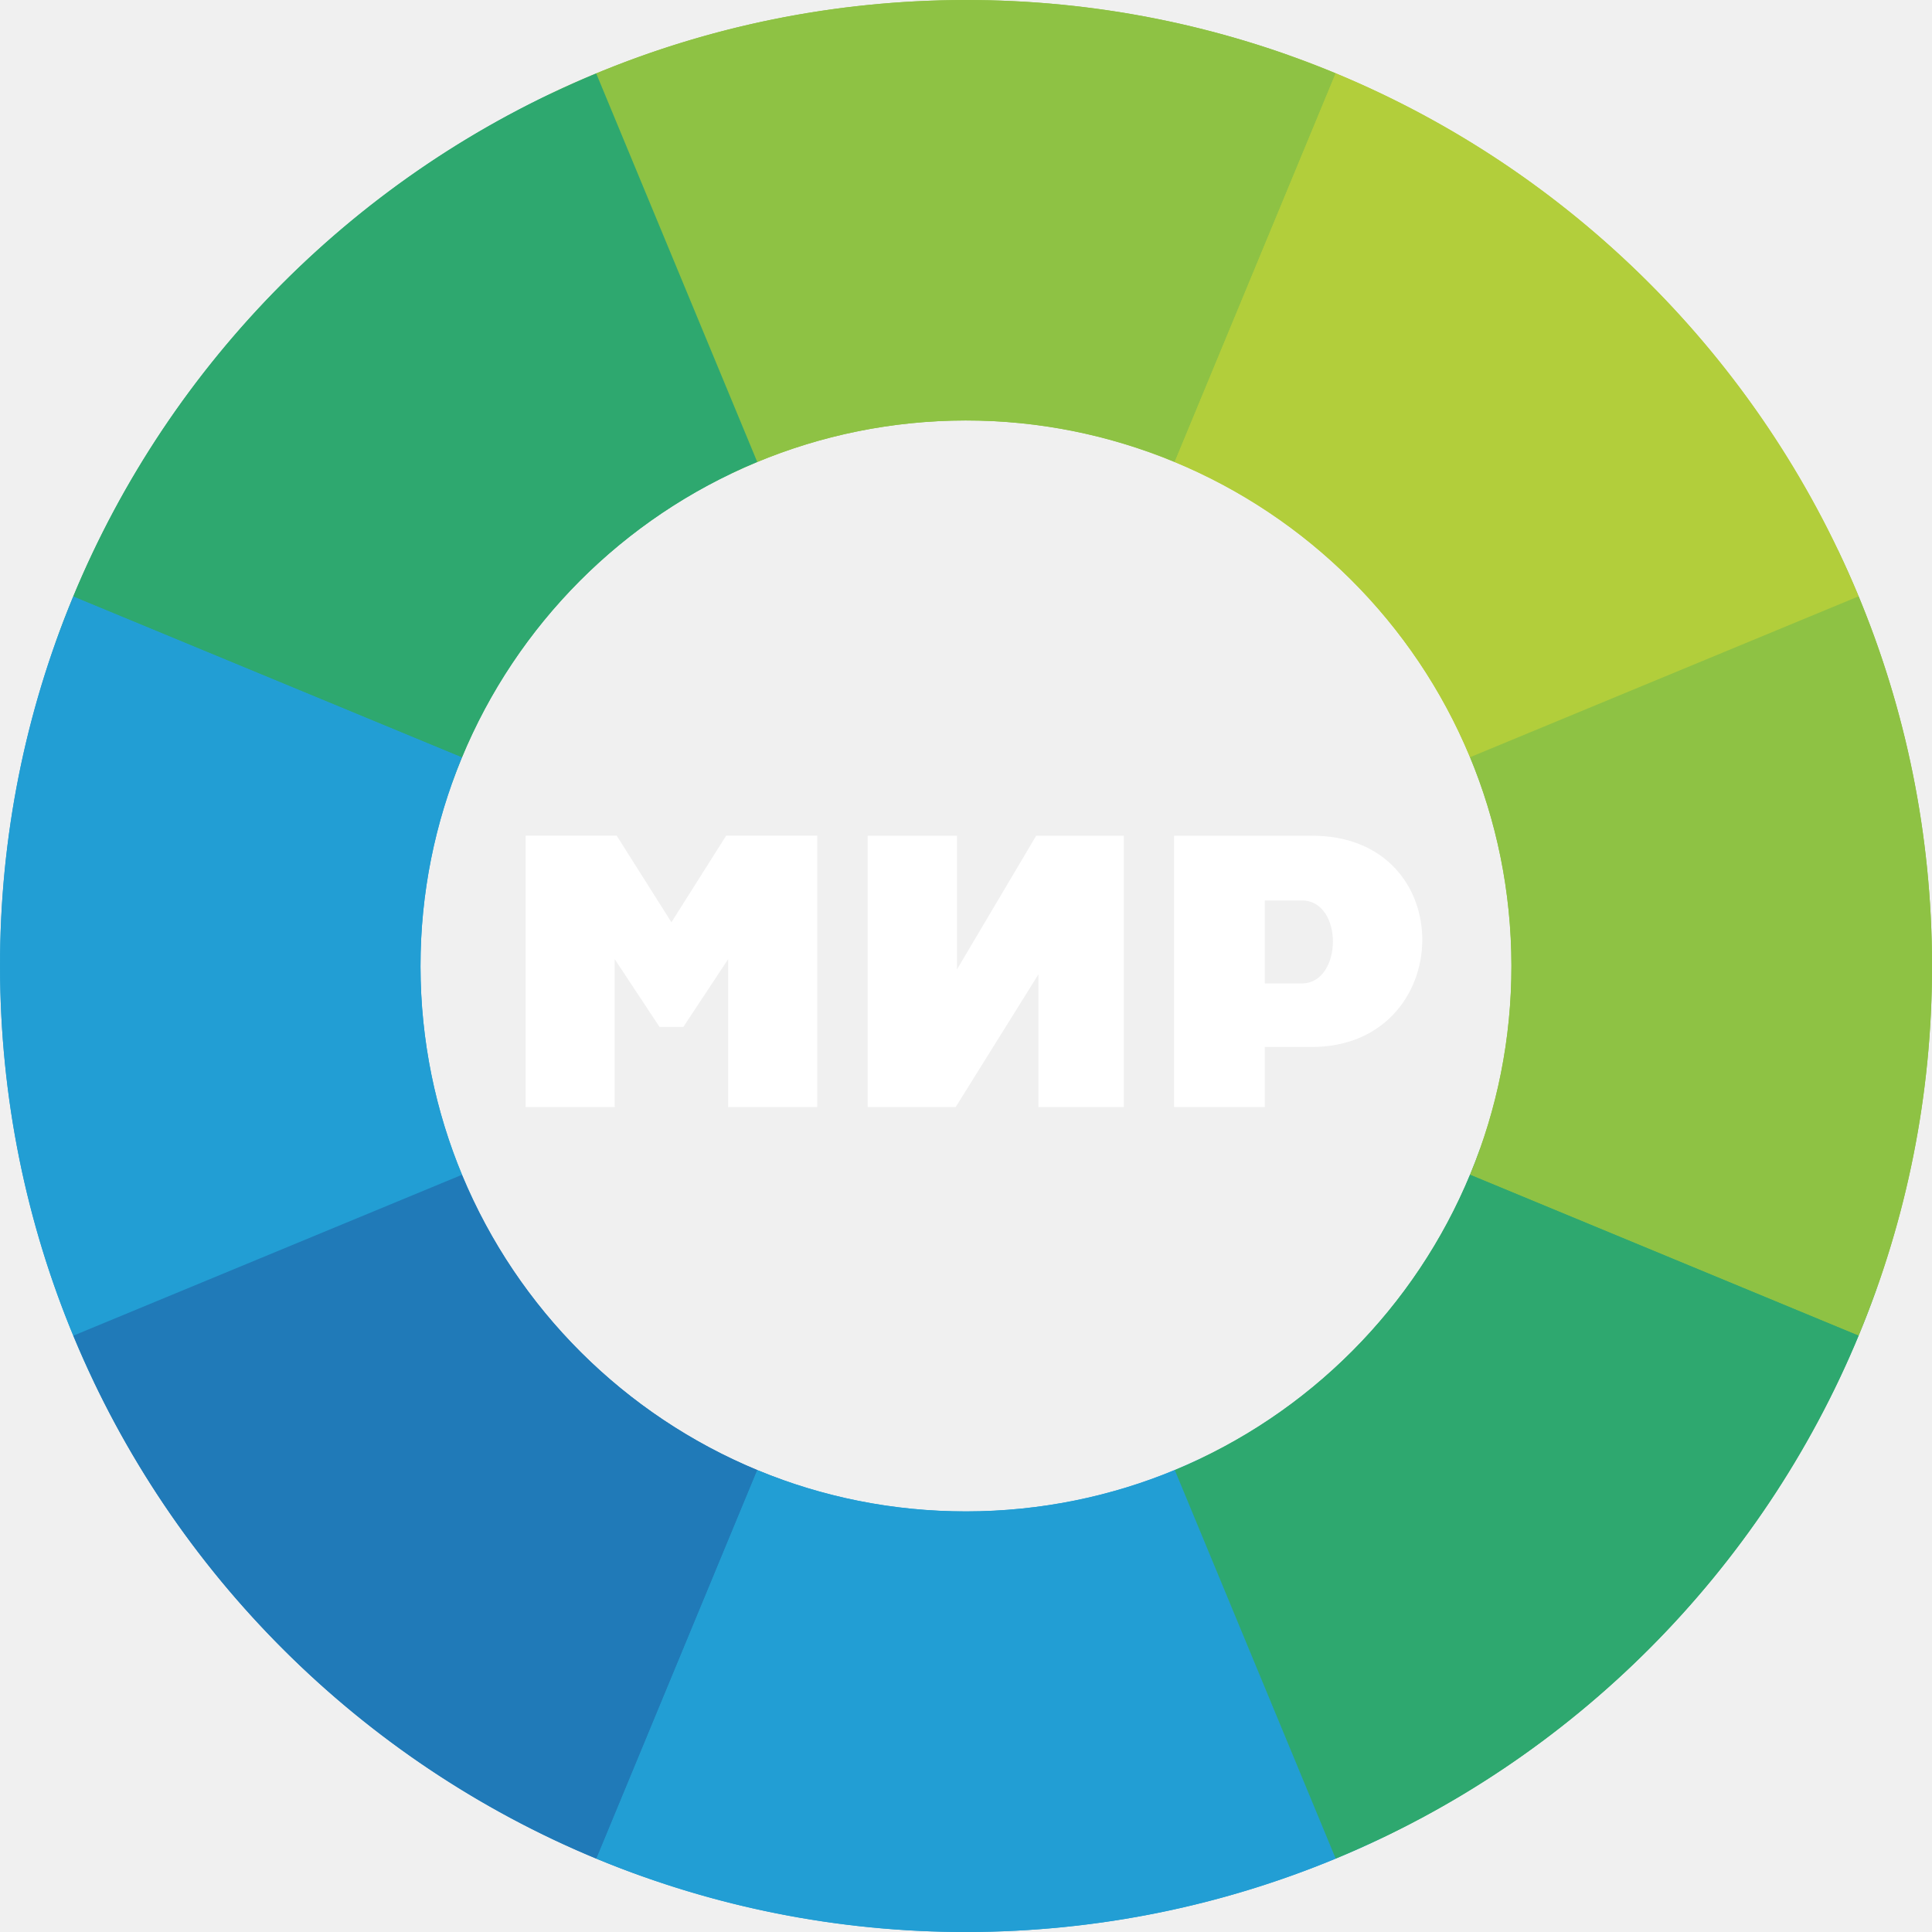
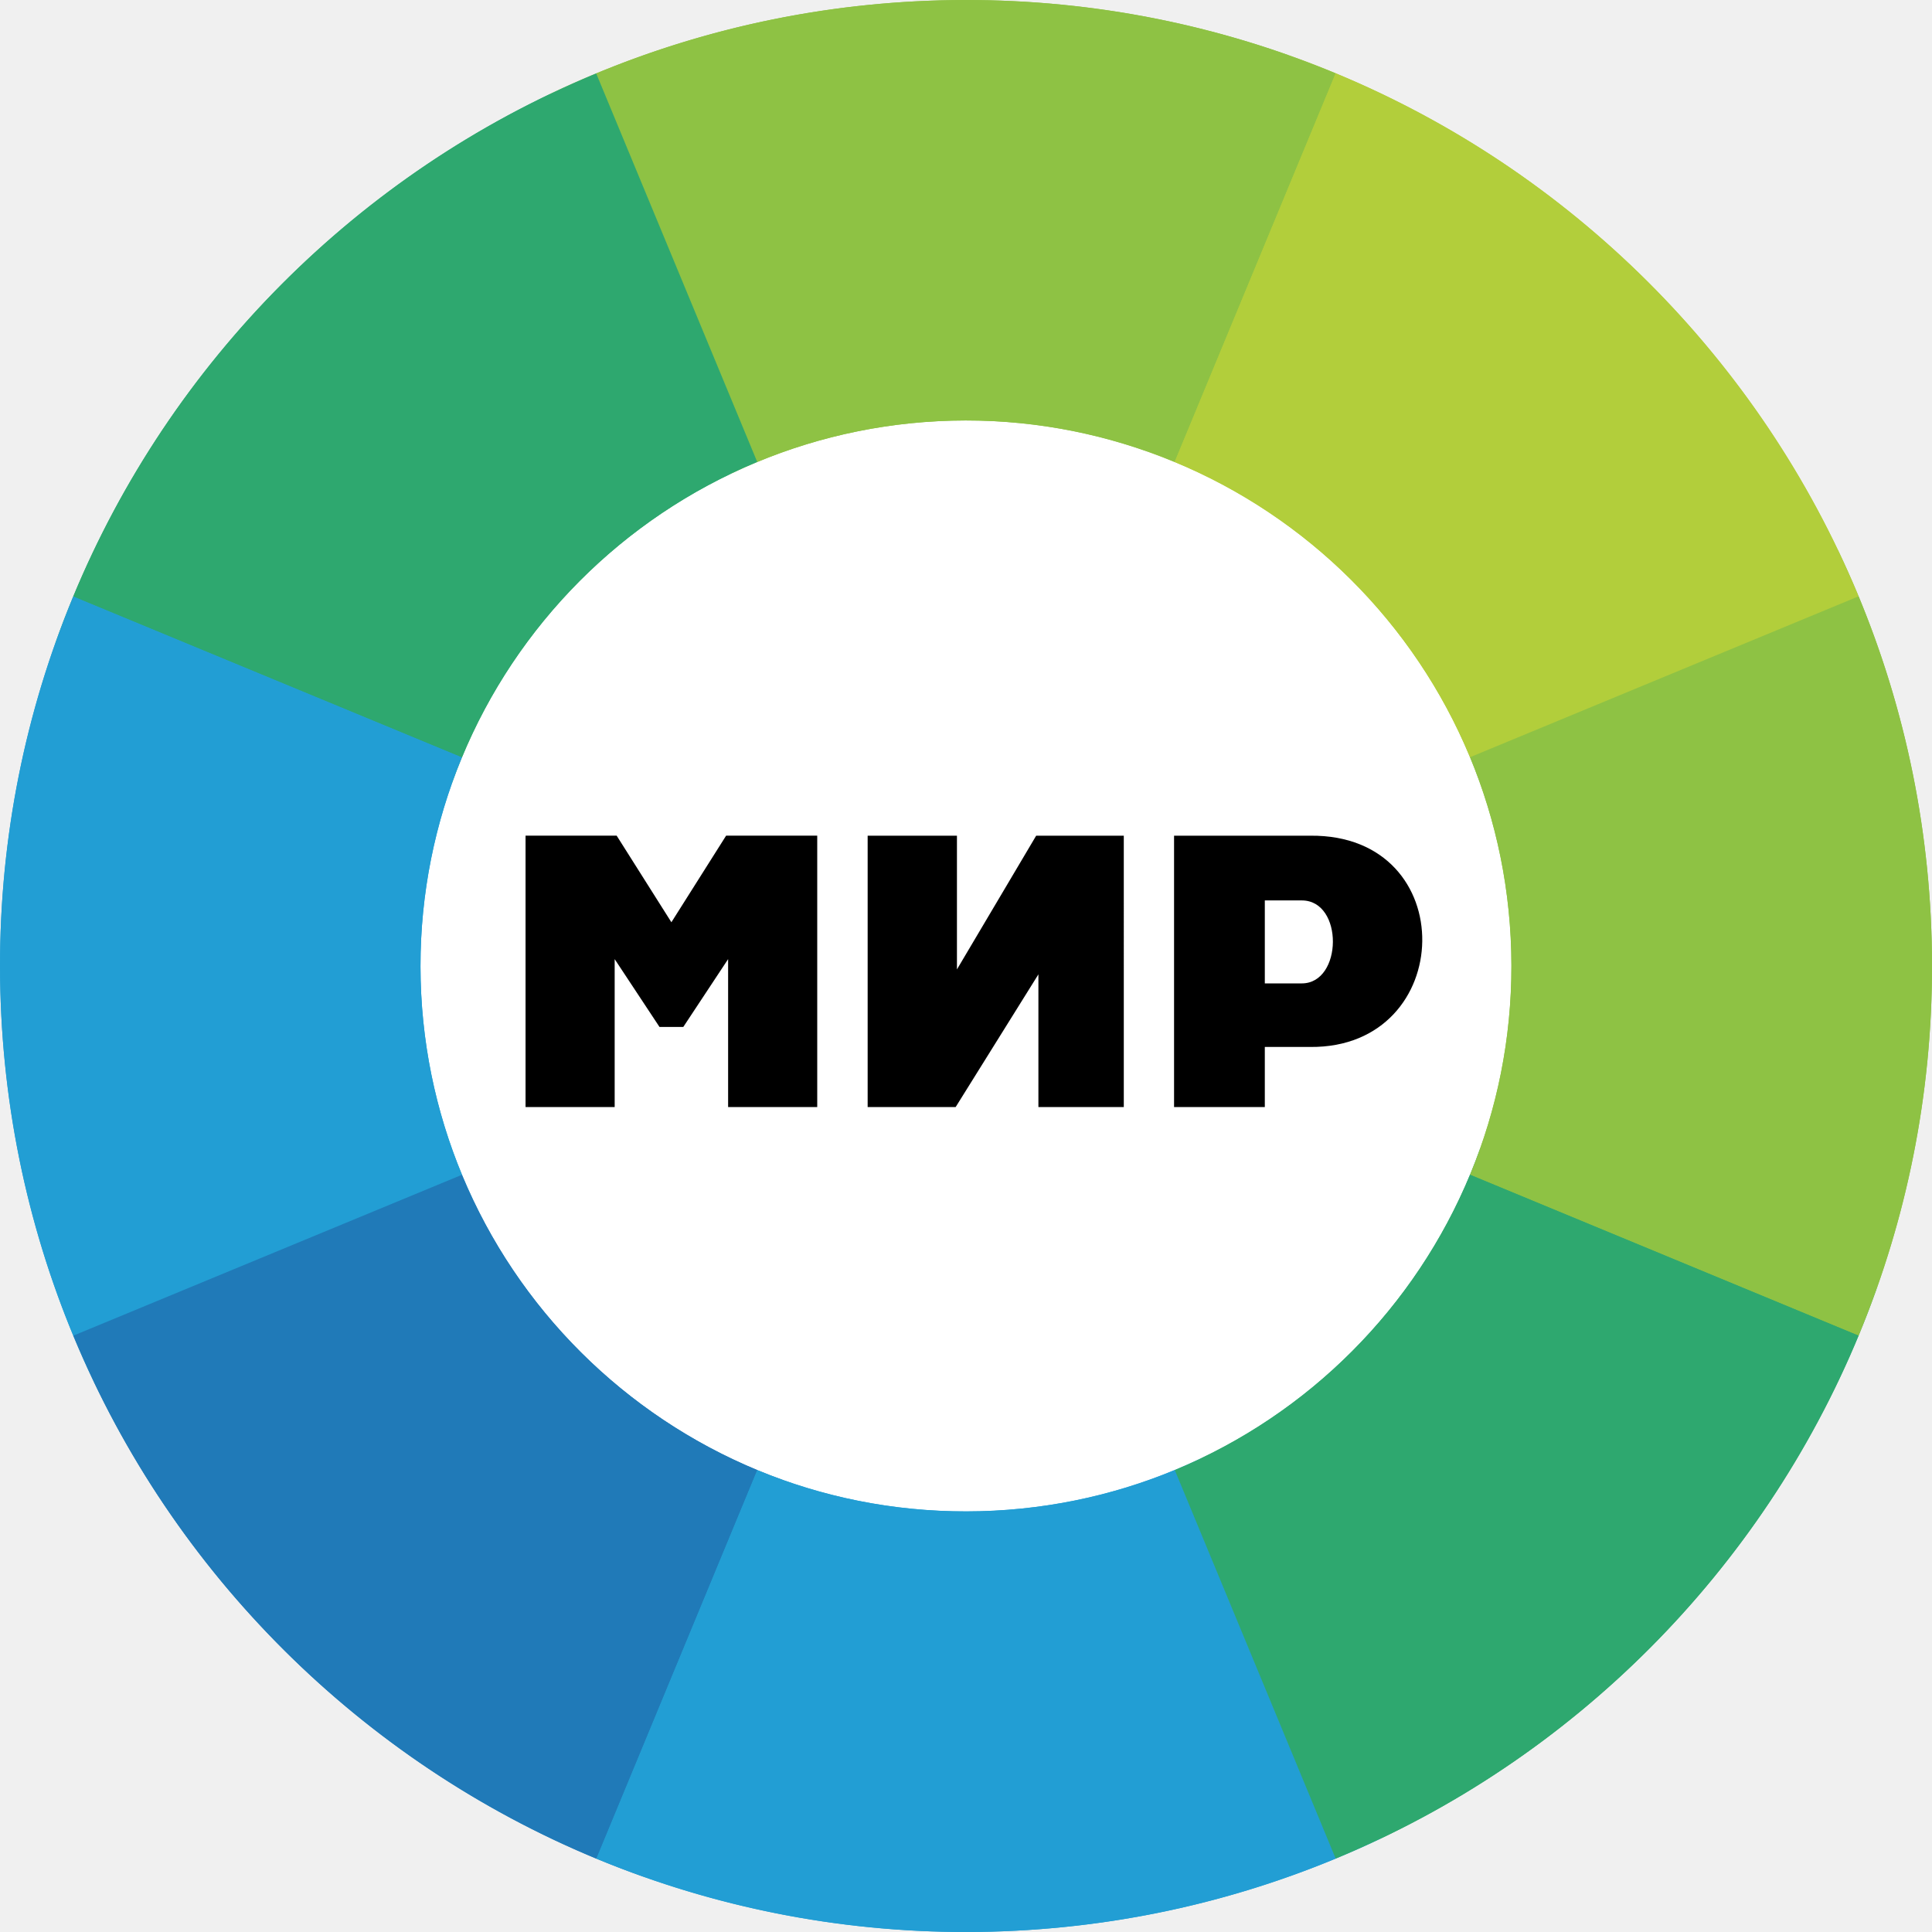
- <svg xmlns="http://www.w3.org/2000/svg" id="svg2" width="300" height="300" version="1.1">
-   <g id="g3879" transform="matrix(.65698 0 0 .65698 -317.91 -15.456)">
-     <g id="g3861" transform="rotate(-3 712.22 251.84)">
+ <svg xmlns="http://www.w3.org/2000/svg" id="svg2" width="400" height="400" version="1.1">
+   <circle id="path837" cx="200" cy="200" r="125" fill="#fff" style="paint-order:stroke fill markers" />
+   <g id="g3879" transform="matrix(.87597 0 0 .87597 -423.88 -20.608)">
+     <g id="g3861" transform="rotate(-3,712.22,251.84)">
      <path id="path3863" d="m712.22 23.531c-30.963 0-60.482 6.177-87.406 17.344l38.062 91.844c15.199-6.301 31.866-9.812 49.344-9.812 17.467 0 34.121 3.518 49.312 9.812l38.062-91.875c-26.914-11.157-56.426-17.312-87.375-17.312z" fill="#8ec244" />
      <path id="path3865" d="m501.22 164.47c-11.158 26.915-17.312 56.425-17.312 87.375s6.154 60.46 17.312 87.375l91.875-38.031c-6.301-15.199-9.812-31.866-9.812-49.344s3.511-34.145 9.812-49.344z" fill="#229ed4" />
      <path id="path3867" d="m923.19 164.47-91.844 38.031c6.301 15.199 9.781 31.866 9.781 49.344s-3.48 34.145-9.781 49.344l91.844 38.031c11.16-26.917 17.344-56.422 17.344-87.375s-6.184-60.458-17.344-87.375z" fill="#8ec244" />
      <path id="path3869" d="m662.84 370.97-38.031 91.844c26.924 11.167 56.443 17.344 87.406 17.344 30.953 0 60.458-6.184 87.375-17.344l-38.031-91.844c-15.199 6.301-31.866 9.781-49.344 9.781-17.488 0-34.169-3.473-49.375-9.781z" fill="#229ed4" />
      <path id="path3871" d="m799.59 40.844-38.062 91.875c31.533 13.065 56.74 38.252 69.812 69.781l91.844-38.031c-23.145-55.824-67.768-100.48-123.59-123.62z" fill="#b2ce3b" />
      <path id="path3873" d="m624.81 40.875c-55.811 23.148-100.45 67.778-123.59 123.59l91.875 38.031c13.068-31.52 38.261-56.713 69.781-69.781z" fill="#2ea86f" />
      <path id="path3875" d="m593.09 301.19-91.875 38.031c23.139 55.815 67.783 100.45 123.59 123.59l38.031-91.844c-31.508-13.071-56.685-38.27-69.75-69.781z" fill="#207ab8" />
      <path id="path3877" d="m831.34 301.19c-13.068 31.52-38.261 56.713-69.781 69.781l38.031 91.844c55.821-23.144 100.45-67.773 123.59-123.59z" fill="#2ea86f" />
    </g>
    <g id="g3851">
      <path id="path3841" d="m712.22 23.531c-30.963 0-60.482 6.177-87.406 17.344l38.062 91.844c15.199-6.301 31.866-9.813 49.344-9.813 17.467 0 34.121 3.518 49.312 9.813l38.062-91.875c-26.914-11.157-56.426-17.312-87.375-17.312z" fill="#8ec244" />
      <path id="path3839" d="m501.22 164.47c-11.158 26.915-17.312 56.425-17.312 87.375s6.154 60.46 17.312 87.375l91.875-38.031c-6.301-15.199-9.812-31.866-9.812-49.344s3.511-34.145 9.812-49.344z" fill="#229ed4" />
      <path id="path3837" d="m923.19 164.47-91.844 38.031c6.301 15.199 9.782 31.866 9.782 49.344s-3.48 34.145-9.782 49.344l91.844 38.031c11.16-26.917 17.344-56.422 17.344-87.375s-6.184-60.458-17.344-87.375z" fill="#8ec244" />
      <path id="path3815" d="m662.84 370.97-38.031 91.844c26.924 11.167 56.443 17.344 87.406 17.344 30.953 0 60.458-6.184 87.375-17.344l-38.031-91.844c-15.199 6.301-31.866 9.781-49.344 9.781-17.488 0-34.169-3.473-49.375-9.781z" fill="#229ed4" />
      <path id="path3849" d="m799.59 40.844-38.062 91.875c31.533 13.065 56.74 38.252 69.812 69.781l91.844-38.031c-23.145-55.824-67.768-100.48-123.59-123.62z" fill="#b2ce3b" />
      <path id="path3847" d="m624.81 40.875c-55.811 23.148-100.45 67.778-123.59 123.59l91.875 38.031c13.068-31.52 38.261-56.713 69.781-69.781z" fill="#2ea86f" />
      <path id="path3845" d="m593.09 301.19-91.875 38.031c23.139 55.815 67.783 100.45 123.59 123.59l38.031-91.844c-31.508-13.071-56.685-38.27-69.75-69.781z" fill="#207ab8" />
      <path id="path3829" d="m831.34 301.19c-13.068 31.52-38.261 56.713-69.781 69.781l38.031 91.844c55.821-23.144 100.45-67.773 123.59-123.59z" fill="#2ea86f" />
    </g>
  </g>
-   <path id="path3924" d="m81.613 129.76v42.149h13.838v-22.974l6.96 10.532h3.696l6.96-10.532v22.974h13.838v-42.149h-14.146l-8.5 13.448-8.5-13.448zm92.892 42.148h-13.259v-20.609l-12.852 20.609h-13.663v-42.139h13.865v20.764l12.302-20.764h13.606zm27.639-32.087h-5.742v12.883h5.742c6.361 0 6.518-12.883 0-12.883zm1.336 22.752h-7.077v9.335h-14.092v-42.139h21.17c23.59-0.228 22.73 32.992 0 32.804z" fill="#fff" />
+   <path id="path3924" d="m108.81 173.01v56.198h18.451v-30.632l9.28 14.043h4.927l9.28-14.043v30.632h18.451v-56.198h-18.861l-11.333 17.931-11.333-17.931zm123.86 56.197h-17.679v-27.479l-17.136 27.479h-18.217v-56.185h18.487v27.685l16.403-27.685h18.141zm36.852-42.783h-7.655v17.177h7.655c8.481 0 8.69-17.177 0-17.177zm1.781 30.336h-9.437v12.447h-18.789v-56.185h28.227c31.453-0.304 30.307 43.989 0 43.739z" stroke-width="1.333" />
</svg>
